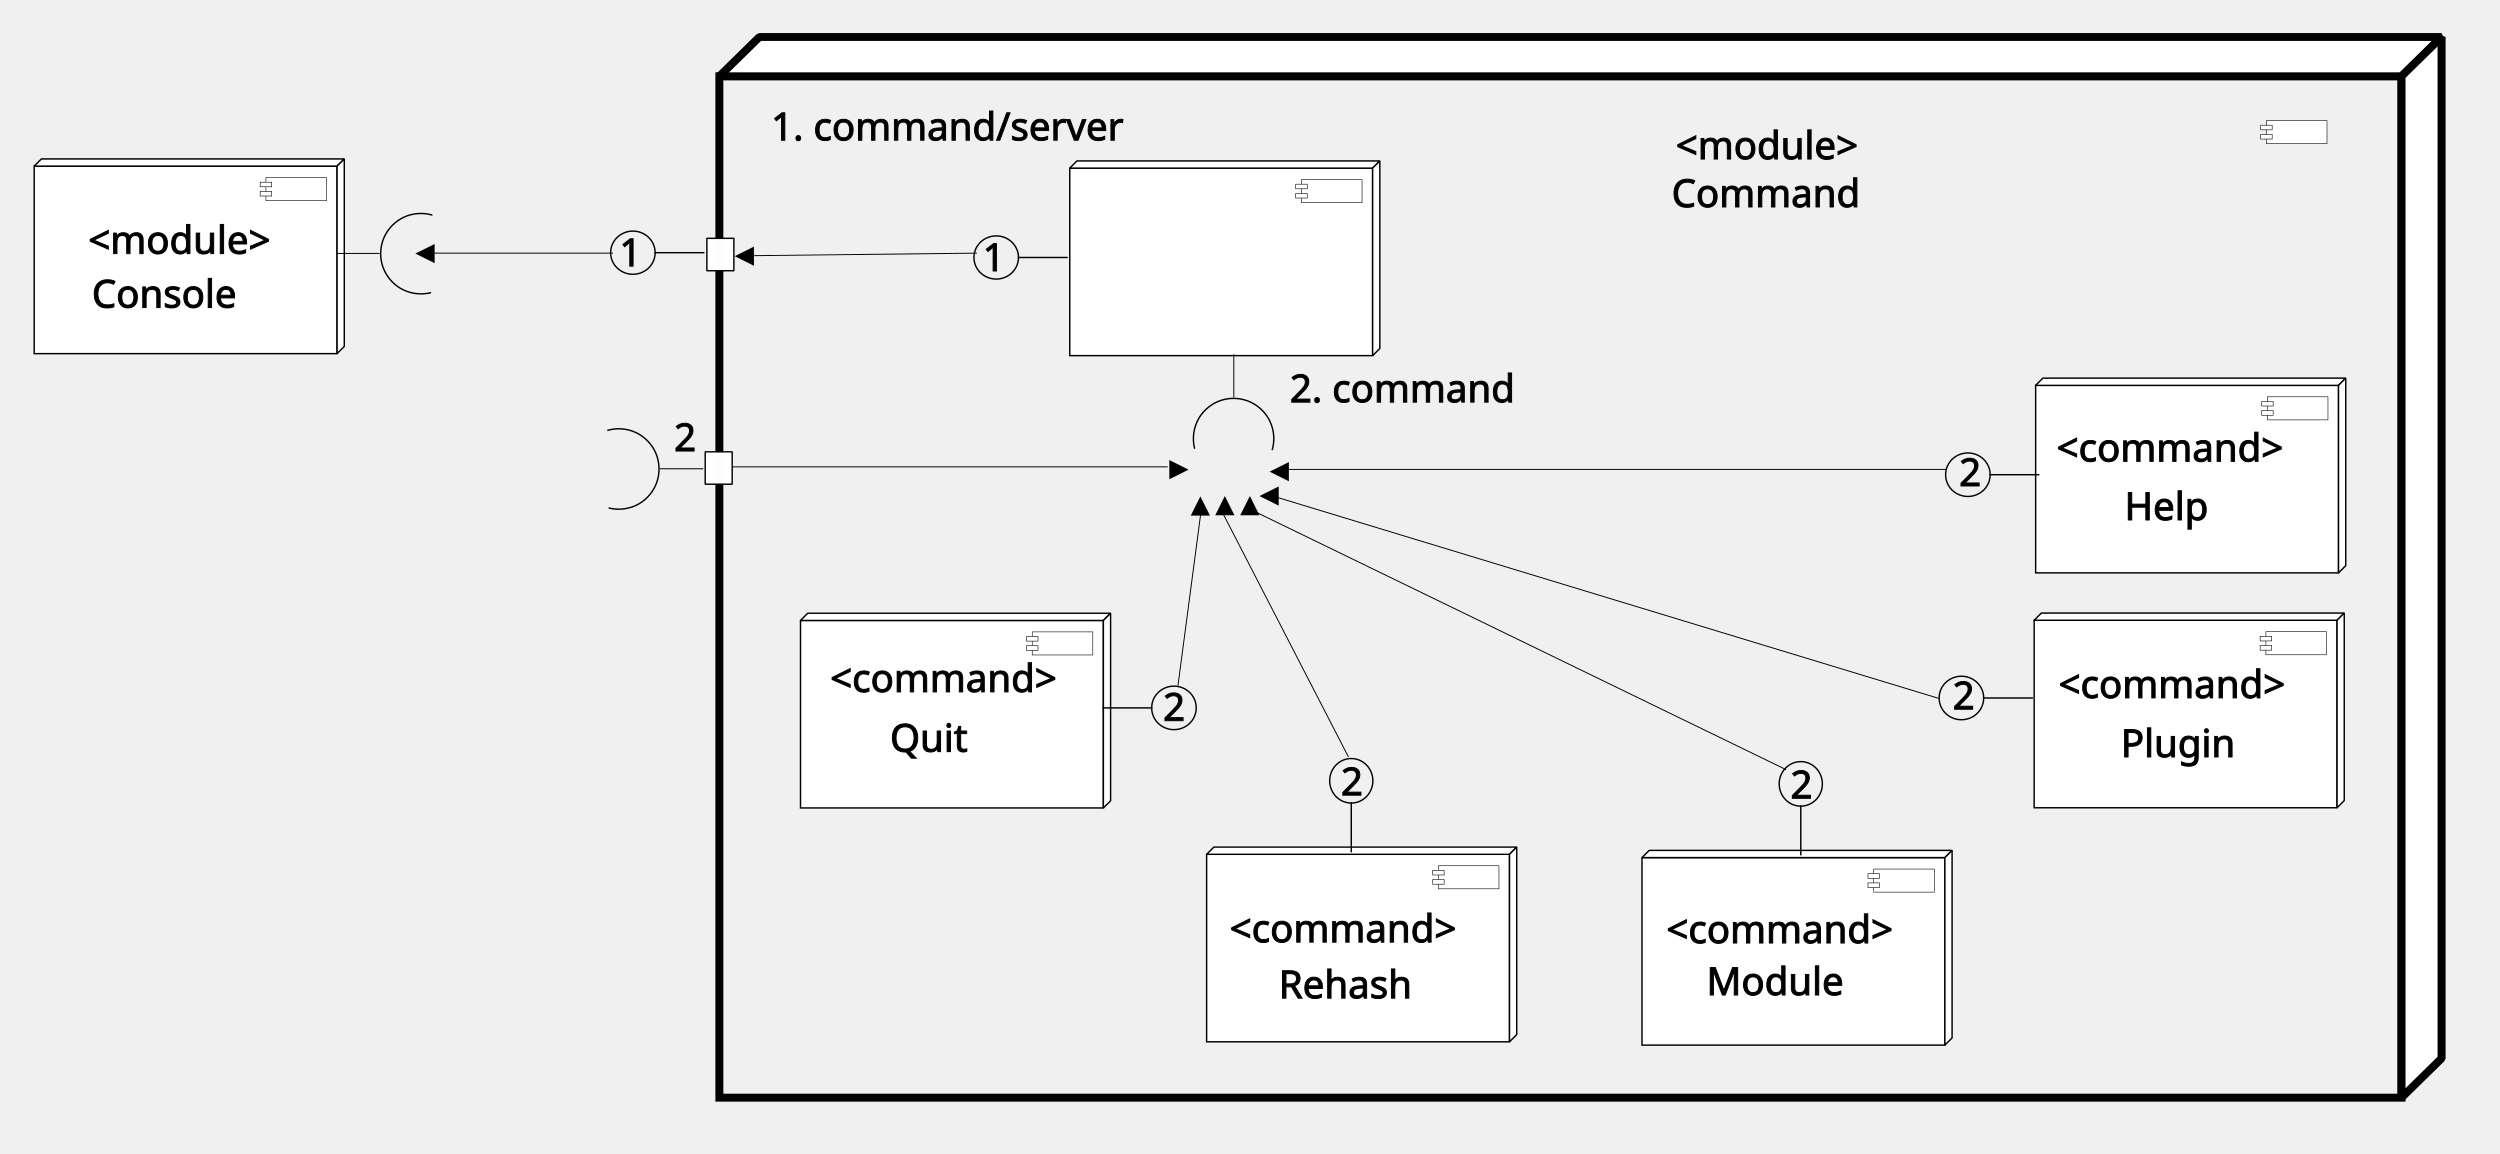
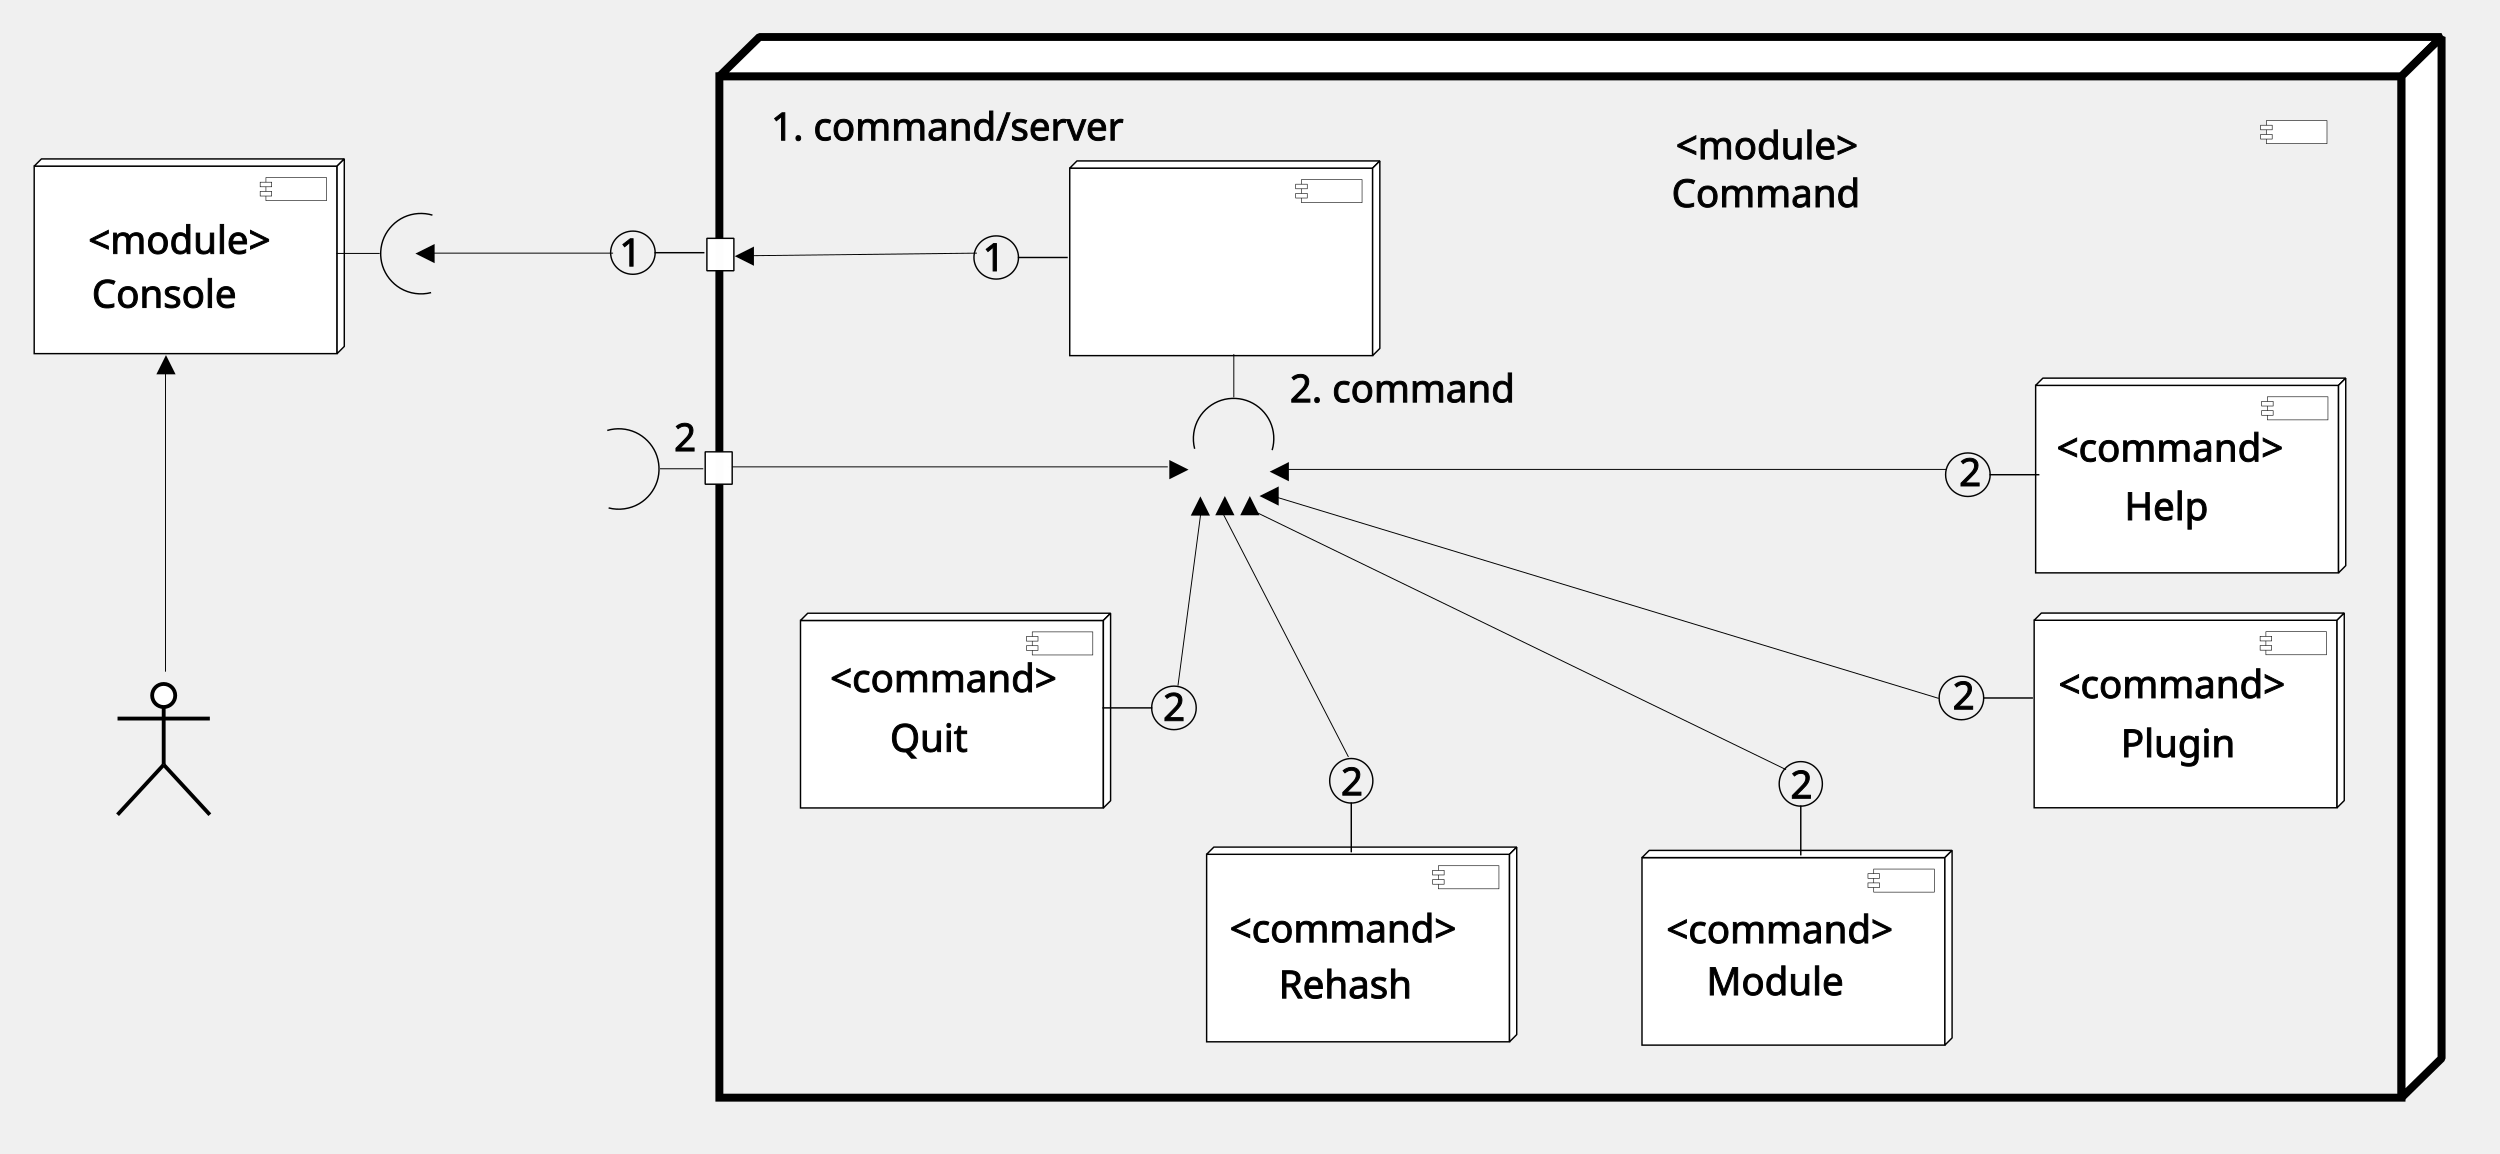
<svg xmlns="http://www.w3.org/2000/svg" viewBox="165 100 2600 1200" id="svg4022" version="1.1" width="100%" height="100%" style="stroke:#000000">
  <defs id="defs4148">
    </defs>
  <style type="text/css" id="style4024">
* {
	stroke: black;
}

text {
	fill: black;
	stroke: none;
	font-size: 10px;
	font-family: sans-serif;
}

rect, ellipse {
	fill: white;
}

polygon {
	stroke-miterlimit: 1;
	fill: white;
}
</style>
  <g transform="matrix(1.5,0,0,1.5,-618.2297,63.64504)" id="g3357-4-8-0" style="stroke:#000000">
    <rect style="fill:#ffffff;stroke:#000000" id="rect4044-5-4-2-2" height="130" width="210" y="139.422" x="545.861" />
    <g id="g3309-9-3-8" style="stroke:#000000">
      <g id="g3301-9-0-9" style="stroke:#000000">
        <polygon style="fill:#ffffff;stroke:#000000;stroke-miterlimit:1" transform="translate(170.8606,-100.578)" id="polygon4046-6-2-15-5" points="375,240 380,235 590,235 585,240 " />
        <polygon style="fill:#ffffff;stroke:#000000;stroke-miterlimit:1" transform="translate(170.8606,-100.578)" id="polygon4048-6-0-8-4" points="585,240 590,235 590,365 585,370 " />
      </g>
      <g id="g4274-8-3-5-4-5" transform="matrix(0.4,0,0,0.4,548.5323,95.35455)" style="stroke:#000000">
        <rect id="rect4090-5-5-8-8-7" height="40" width="105" y="130" x="395" style="fill:#ffffff;stroke:#000000" />
        <rect id="rect4092-1-9-4-9-9" height="8" width="20" y="138" x="385" style="fill:#ffffff;stroke:#000000" />
        <rect id="rect4094-3-4-9-7-0" height="8" width="20" y="154" x="385" style="fill:#ffffff;stroke:#000000" />
      </g>
    </g>
  </g>
  <g transform="matrix(1.5,0,0,1.5,458.7394,65.72078)" id="g3357-4-8-2-7-0" style="stroke:#000000">
    <rect style="fill:#ffffff;stroke:#000000" id="rect4044-5-4-2-4-6-1" height="130" width="210" y="139.422" x="545.861" />
    <g id="g3309-9-3-7-5-7" style="stroke:#000000">
      <g id="g3301-9-0-7-7-0" style="stroke:#000000">
        <polygon style="fill:#ffffff;stroke:#000000;stroke-miterlimit:1" transform="translate(170.8606,-100.578)" id="polygon4046-6-2-15-7-7-2" points="590,235 585,240 375,240 380,235 " />
        <polygon style="fill:#ffffff;stroke:#000000;stroke-miterlimit:1" transform="translate(170.8606,-100.578)" id="polygon4048-6-0-8-5-5-6" points="590,365 585,370 585,240 590,235 " />
      </g>
      <g id="g4274-8-3-5-4-4-5-0-1" transform="matrix(0.4,0,0,0.4,548.5323,95.35455)" style="stroke:#000000">
        <rect id="rect4090-5-5-8-8-9-4-1-9" height="40" width="105" y="130" x="395" style="fill:#ffffff;stroke:#000000" />
        <rect id="rect4092-1-9-4-9-9-1-1" height="8" width="20" y="138" x="385" style="fill:#ffffff;stroke:#000000" />
        <rect id="rect4094-3-4-9-7-2-7-0" height="8" width="20" y="154" x="385" style="fill:#ffffff;stroke:#000000" />
      </g>
    </g>
  </g>
  <path style="fill:none;stroke:#000000;stroke-width:1.5px;stroke-linecap:butt;stroke-linejoin:miter;stroke-opacity:1" d="m 1488.027,568.151 c 2.9,-9.68 2.136,-20.41 -2.106,-29.581 -4.242,-9.171 -11.924,-16.702 -21.178,-20.76 -9.254,-4.058 -19.997,-4.608 -29.617,-1.516 -9.62,3.092 -18.03,9.799 -23.186,18.489 -5.636,9.499 -7.291,21.278 -4.492,31.963" id="path4999-4-0-4" />
  <g transform="matrix(1.5,0,0,1.5,178.7238,536.13)" id="g3357-4-8" style="stroke:#000000">
    <rect style="fill:#ffffff;stroke:#000000" id="rect4044-5-4-2" height="130" width="210" y="139.422" x="545.861" />
    <g id="g3309-9-3" style="stroke:#000000">
      <g id="g3301-9-0" style="stroke:#000000">
        <polygon style="fill:#ffffff;stroke:#000000;stroke-miterlimit:1" transform="translate(170.8606,-100.578)" id="polygon4046-6-2-15" points="585,240 375,240 380,235 590,235 " />
        <polygon style="fill:#ffffff;stroke:#000000;stroke-miterlimit:1" transform="translate(170.8606,-100.578)" id="polygon4048-6-0-8" points="585,370 585,240 590,235 590,365 " />
      </g>
      <g id="g4274-8-3-5-4" transform="matrix(0.4,0,0,0.4,548.5323,95.35455)" style="stroke:#000000">
        <rect id="rect4090-5-5-8-8" height="40" width="105" y="130" x="395" style="fill:#ffffff;stroke:#000000" />
        <rect id="rect4092-1-9-4-9" height="8" width="20" y="138" x="385" style="fill:#ffffff;stroke:#000000" />
        <rect id="rect4094-3-4-9-7" height="8" width="20" y="154" x="385" style="fill:#ffffff;stroke:#000000" />
      </g>
    </g>
  </g>
  <path transform="matrix(-1.5,0,0,-1.5,1827.258,876.8226)" style="opacity:0.99;fill:none;stroke:#000000;stroke-width:1;stroke-linecap:butt;stroke-linejoin:bevel;stroke-miterlimit:0;stroke-opacity:1;stroke-dasharray:none" id="path4963-2-2-4-4" d="m 309.669,27.077 a 15.437,14.969 0 1 1 -30.873,0 15.437,14.969 0 1 1 30.873,0 z" />
  <path style="fill:none;stroke:#000000;stroke-width:1.5px;stroke-linecap:butt;stroke-linejoin:miter;stroke-opacity:1" d="m 1363.456,836.206 -51.923,0" id="path3128-4-9-9" />
  <g transform="matrix(1.5,0,0,1.5,601.1022,779.3432)" id="g3357-4-8-2-7-3-8-3-7" style="stroke:#000000">
    <rect style="fill:#ffffff;stroke:#000000" id="rect4044-5-4-2-4-6-7-6-1-6" height="130" width="210" y="139.422" x="545.861" />
    <g id="g3309-9-3-7-5-4-7-2-6" style="stroke:#000000">
      <g id="g3301-9-0-7-7-3-6-5-4" style="stroke:#000000">
        <polygon style="fill:#ffffff;stroke:#000000;stroke-miterlimit:1" transform="translate(170.8606,-100.578)" id="polygon4046-6-2-15-7-7-8-7-1-0" points="590,235 585,240 375,240 380,235 " />
        <polygon style="fill:#ffffff;stroke:#000000;stroke-miterlimit:1" transform="translate(170.8606,-100.578)" id="polygon4048-6-0-8-5-5-5-6-9-2" points="590,365 585,370 585,240 590,235 " />
      </g>
      <g id="g4274-8-3-5-4-4-5-0-3-3-9" transform="matrix(0.4,0,0,0.4,548.5323,95.35455)" style="stroke:#000000">
        <rect id="rect4090-5-5-8-8-9-4-1-1-7-9" height="40" width="105" y="130" x="395" style="fill:#ffffff;stroke:#000000" />
        <rect id="rect4092-1-9-4-9-9-1-8-9-6-3" height="8" width="20" y="138" x="385" style="fill:#ffffff;stroke:#000000" />
        <rect id="rect4094-3-4-9-7-2-7-4-4-1-1" height="8" width="20" y="154" x="385" style="fill:#ffffff;stroke:#000000" />
      </g>
    </g>
  </g>
  <text xml:space="preserve" style="font-size:68.562px;font-style:normal;font-weight:normal;line-height:125%;letter-spacing:0px;word-spacing:0px;fill:#000000;fill-opacity:1;stroke:none;font-family:Sans;-inkscape-font-specification:Sans" x="-381.113" y="710.599" id="text4386" transform="scale(0.8875409,1.126709)">
    <tspan id="tspan4388" style="font-style:normal;stroke:#000000;stroke-width:1.714;-inkscape-font-specification:Sans" x="-381.113" y="710.599" />
  </text>
  <text xml:space="preserve" style="font-size:34.281px;font-style:normal;font-variant:normal;font-weight:normal;font-stretch:normal;text-align:center;line-height:125%;letter-spacing:0px;word-spacing:0px;writing-mode:lr-tb;text-anchor:middle;fill:#000000;fill-opacity:1;stroke:none;font-family:Sans;-inkscape-font-specification:Sans" x="568.809" y="713.178" id="text5305-2" transform="scale(0.8875409,1.126709)">
    <tspan style="font-size:34.281px;font-style:normal;font-variant:normal;font-weight:normal;font-stretch:normal;text-align:center;line-height:125%;writing-mode:lr-tb;text-anchor:middle;stroke:#000000;stroke-width:1.714;font-family:Sans;-inkscape-font-specification:Sans" x="568.809" y="713.178" id="tspan3957" />
  </text>
  <text xml:space="preserve" style="font-size:68.562px;font-style:normal;font-weight:normal;line-height:125%;letter-spacing:0px;word-spacing:0px;fill:#000000;fill-opacity:1;stroke:none;font-family:Sans;-inkscape-font-specification:Sans" x="-565.526" y="766.724" id="text5370" transform="scale(0.8875409,1.126709)">
    <tspan id="tspan5372" style="stroke:#000000;stroke-width:1.714" x="-565.526" y="766.724" />
  </text>
  <text xml:space="preserve" style="font-size:40px;font-style:normal;font-weight:normal;text-align:center;line-height:125%;letter-spacing:0px;word-spacing:0px;text-anchor:middle;fill:#000000;fill-opacity:1;stroke:none;font-family:Sans;-inkscape-font-specification:Sans" x="361.796" y="419.87" id="text3967">
    <tspan id="tspan3969" style="text-align:center;text-anchor:middle;stroke:#000000" x="361.796" y="419.87">Console</tspan>
    <tspan style="text-align:center;text-anchor:middle;stroke:#000000" x="361.796" y="469.87" id="tspan3971" />
  </text>
  <g id="g6373" transform="translate(-610,260)" style="stroke:#000000">
    <path d="m 309.669,27.077 c 0,8.267 -6.911,14.969 -15.437,14.969 -8.525,0 -15.437,-6.702 -15.437,-14.969 0,-8.267 6.911,-14.969 15.437,-14.969 8.525,0 15.437,6.702 15.437,14.969 z" id="path4963-2-2-4-4-5-4-9" style="opacity:0.99;fill:none;stroke:#000000;stroke-width:1;stroke-linecap:butt;stroke-linejoin:bevel;stroke-miterlimit:0;stroke-opacity:1;stroke-dasharray:none" transform="matrix(1.5,0,0,-1.5,1369.711,148.398)" />
    <path id="path3128-4-9-9-6-4-8" d="m 1833.514,107.782 51.923,0" style="fill:none;stroke:#000000;stroke-width:1.5px;stroke-linecap:butt;stroke-linejoin:miter;stroke-opacity:1" />
    <text id="text3973" y="121.831" x="1797.071" style="font-size:40px;font-style:normal;font-weight:normal;line-height:125%;letter-spacing:0px;word-spacing:0px;fill:#000000;fill-opacity:1;stroke:none;font-family:Sans;-inkscape-font-specification:Sans" xml:space="preserve">
      <tspan y="121.831" x="1797.071" style="stroke:#000000" id="tspan3975">1</tspan>
    </text>
  </g>
  <text xml:space="preserve" style="font-size:40px;font-style:normal;font-weight:normal;line-height:125%;letter-spacing:0px;word-spacing:0px;fill:#000000;fill-opacity:1;stroke:none;font-family:Sans;-inkscape-font-specification:Sans" x="967.009" y="245.848" id="text4061">
    <tspan id="tspan4063" style="stroke:#000000" x="967.009" y="245.848">1. command/server</tspan>
  </text>
  <text xml:space="preserve" style="font-size:40px;font-style:normal;font-weight:normal;line-height:125%;letter-spacing:0px;word-spacing:0px;fill:#000000;fill-opacity:1;stroke:none;font-family:Sans;-inkscape-font-specification:Sans" x="1506.494" y="518.239" id="text4065">
    <tspan id="tspan4067" style="stroke:#000000" x="1506.494" y="518.239">2. command</tspan>
  </text>
  <text xml:space="preserve" style="font-size:40px;font-style:normal;font-weight:normal;text-align:center;line-height:125%;letter-spacing:0px;word-spacing:0px;text-anchor:middle;fill:#000000;fill-opacity:1;stroke:none;font-family:Sans;-inkscape-font-specification:Sans" x="2017.126" y="315.248" id="text4069">
    <tspan style="text-align:center;text-anchor:middle;stroke:#000000" x="2017.126" y="315.248" id="tspan4073">Command</tspan>
  </text>
  <text xml:space="preserve" style="font-size:40px;font-style:normal;font-weight:normal;text-align:center;line-height:125%;letter-spacing:0px;word-spacing:0px;text-anchor:middle;fill:#000000;fill-opacity:1;stroke:none;font-family:Sans;-inkscape-font-specification:Sans" x="1156.997" y="881.724" id="text4075">
    <tspan id="tspan4077" style="text-align:center;text-anchor:middle;stroke:#000000" x="1156.997" y="881.724">Quit</tspan>
    <tspan style="text-align:center;text-anchor:middle;stroke:#000000" x="1156.997" y="931.724" id="tspan4079" />
  </text>
  <text xml:space="preserve" style="font-size:40px;font-style:normal;font-weight:normal;text-align:center;line-height:125%;letter-spacing:0px;word-spacing:0px;text-anchor:middle;fill:#000000;fill-opacity:1;stroke:none;font-family:Sans;-inkscape-font-specification:Sans" x="1579.766" y="1138.094" id="text3961-2">
    <tspan style="text-align:center;text-anchor:middle;stroke:#000000" x="1579.766" y="1138.094" id="tspan3965-4">Rehash</tspan>
  </text>
  <text xml:space="preserve" style="font-size:40px;font-style:normal;font-weight:normal;line-height:125%;letter-spacing:0px;word-spacing:0px;fill:#000000;fill-opacity:1;stroke:none;font-family:Sans;-inkscape-font-specification:Sans" x="256.839" y="363.816" id="text3661">
    <tspan id="tspan3663" style="font-size:40px;stroke:#000000" x="256.839" y="363.816">&lt;module&gt;</tspan>
  </text>
  <path style="fill:none;stroke:#000000;stroke-width:1px;stroke-linecap:butt;stroke-linejoin:miter;stroke-opacity:1" d="m 1379.492,585.538 -457.785,0" id="path7463" />
  <g id="g6089" transform="translate(-614,260)" style="stroke:#000000">
    <rect style="fill:none;stroke:#000000;stroke-width:8.251" id="rect4044-5-4-2-4-6-7-3" height="1062.264" width="1749.423" y="-80.692" x="1527.148" />
    <g transform="matrix(8.330584,0,0,8.171258,-3020.188,-1219.945)" style="stroke:#000000" id="g3301-9-0-7-7-3-3">
      <polygon points="585,240 375,240 380,235 590,235 " id="polygon4046-6-2-15-7-7-8-4" transform="translate(170.8606,-100.578)" style="fill:#ffffff;stroke:#000000;stroke-miterlimit:1" />
      <polygon points="585,370 585,240 590,235 590,365 " id="polygon4048-6-0-8-5-5-5-3" transform="translate(170.8606,-100.578)" style="fill:#ffffff;stroke:#000000;stroke-miterlimit:1" />
    </g>
  </g>
  <rect style="opacity:0.99;fill:#ffffff;fill-opacity:1;stroke:#000000;stroke-width:1.5;stroke-linecap:butt;stroke-linejoin:bevel;stroke-miterlimit:0;stroke-opacity:1;stroke-dasharray:none" id="rect4959-8-0" width="28.067" height="33.68" x="898.407" y="569.903" />
  <text xml:space="preserve" style="font-size:40px;font-style:normal;font-weight:normal;line-height:125%;letter-spacing:0px;word-spacing:0px;fill:#000000;fill-opacity:1;stroke:none;font-family:Sans;-inkscape-font-specification:Sans" x="1374.609" y="849.519" id="text3973-3-5-5">
    <tspan id="tspan3975-7-1-4" style="stroke:#000000" x="1374.609" y="849.519">2</tspan>
  </text>
  <text xml:space="preserve" style="font-size:40px;font-style:normal;font-weight:normal;line-height:125%;letter-spacing:0px;word-spacing:0px;fill:#000000;fill-opacity:1;stroke:none;font-family:Sans;-inkscape-font-specification:Sans" x="1907.839" y="265.427" id="text3661-0">
    <tspan id="tspan3663-8" style="font-size:40px;stroke:#000000" x="1907.839" y="265.427">&lt;module&gt;</tspan>
  </text>
  <text xml:space="preserve" style="font-size:40px;font-style:normal;font-weight:normal;line-height:125%;letter-spacing:0px;word-spacing:0px;fill:#000000;fill-opacity:1;stroke:none;font-family:Sans;-inkscape-font-specification:Sans" x="1028.36" y="819.578" id="text3661-0-8">
    <tspan id="tspan3663-8-0" style="font-size:40px;stroke:#000000" x="1028.36" y="819.578">&lt;command&gt;</tspan>
  </text>
  <text xml:space="preserve" style="font-size:40px;font-style:normal;font-weight:normal;line-height:125%;letter-spacing:0px;word-spacing:0px;fill:#000000;fill-opacity:1;stroke:none;font-family:Sans;-inkscape-font-specification:Sans" x="1443.891" y="1079.858" id="text3661-0-8-4">
    <tspan id="tspan3663-8-0-8" style="font-size:40px;stroke:#000000" x="1443.891" y="1079.858">&lt;command&gt;</tspan>
  </text>
  <rect x="2282.066" y="500.774" width="315" height="195" id="rect4044-5-4-2-4-6-7-6-1" style="fill:#ffffff;stroke:#000000;stroke-width:1.5" />
  <g style="stroke:#000000" id="g3309-9-3-7-5-4-7-2" transform="matrix(1.5,0,0,1.5,1463.275,291.6405)">
    <g style="stroke:#000000" id="g3301-9-0-7-7-3-6-5">
      <polygon points="590,235 585,240 375,240 380,235 " id="polygon4046-6-2-15-7-7-8-7-1" transform="translate(170.8606,-100.578)" style="fill:#ffffff;stroke:#000000;stroke-miterlimit:1" />
      <polygon points="590,365 585,370 585,240 590,235 " id="polygon4048-6-0-8-5-5-5-6-9" transform="translate(170.8606,-100.578)" style="fill:#ffffff;stroke:#000000;stroke-miterlimit:1" />
    </g>
    <g style="stroke:#000000" transform="matrix(0.4,0,0,0.4,548.5323,95.35455)" id="g4274-8-3-5-4-4-5-0-3-3">
      <rect style="fill:#ffffff;stroke:#000000" x="395" y="130" width="105" height="40" id="rect4090-5-5-8-8-9-4-1-1-7" />
      <rect style="fill:#ffffff;stroke:#000000" x="385" y="138" width="20" height="8" id="rect4092-1-9-4-9-9-1-8-9-6" />
      <rect style="fill:#ffffff;stroke:#000000" x="385" y="154" width="20" height="8" id="rect4094-3-4-9-7-2-7-4-4-1" />
    </g>
    <g style="stroke:#000000" transform="matrix(0.4,0,0,0.4,547.8628,-96.15012)" id="g4274-8-3-5-4-4-5-0-3-3-6">
      <rect style="fill:#ffffff;stroke:#000000" x="395" y="130" width="105" height="40" id="rect4090-5-5-8-8-9-4-1-1-7-6" />
      <rect style="fill:#ffffff;stroke:#000000" x="385" y="138" width="20" height="8" id="rect4092-1-9-4-9-9-1-8-9-6-5" />
      <rect style="fill:#ffffff;stroke:#000000" x="385" y="154" width="20" height="8" id="rect4094-3-4-9-7-2-7-4-4-1-9" />
    </g>
  </g>
  <path transform="matrix(1.5,0,0,-1.5,1770.247,634.3177)" style="opacity:0.99;fill:none;stroke:#000000;stroke-width:1;stroke-linecap:butt;stroke-linejoin:bevel;stroke-miterlimit:0;stroke-opacity:1;stroke-dasharray:none" id="path4963-2-2-4-4-5-4-8-8-0" d="m 309.669,27.077 a 15.437,14.969 0 1 1 -30.873,0 15.437,14.969 0 1 1 30.873,0 z" />
  <path style="fill:none;stroke:#000000;stroke-width:1.5px;stroke-linecap:butt;stroke-linejoin:miter;stroke-opacity:1" d="m 2234.05,593.702 51.923,0" id="path3128-4-9-9-6-4-9-8-9" />
  <text xml:space="preserve" style="font-size:40px;font-style:normal;font-weight:normal;line-height:125%;letter-spacing:0px;word-spacing:0px;fill:#000000;fill-opacity:1;stroke:none;font-family:Sans;-inkscape-font-specification:Sans" x="2202.511" y="605.442" id="text3973-3-5">
    <tspan id="tspan3975-7-1" style="stroke:#000000" x="2202.511" y="605.442">2</tspan>
  </text>
  <text xml:space="preserve" style="font-size:40px;font-style:normal;font-weight:normal;text-align:center;line-height:125%;letter-spacing:0px;word-spacing:0px;text-anchor:middle;fill:#000000;fill-opacity:1;stroke:none;font-family:Sans;-inkscape-font-specification:Sans" x="2433.704" y="640.783" id="text3961-8">
    <tspan style="text-align:center;text-anchor:middle;stroke:#000000" x="2433.704" y="640.783" id="tspan3965-1">Help</tspan>
  </text>
  <text xml:space="preserve" style="font-size:40px;font-style:normal;font-weight:normal;line-height:125%;letter-spacing:0px;word-spacing:0px;fill:#000000;fill-opacity:1;stroke:none;font-family:Sans;-inkscape-font-specification:Sans" x="2303.891" y="579.858" id="text3661-0-8-4-9">
    <tspan id="tspan3663-8-0-8-9" style="font-size:40px;stroke:#000000" x="2303.891" y="579.858">&lt;command&gt;</tspan>
  </text>
  <g transform="matrix(1.5,0,0,1.5,1461.729,535.9424)" id="g3357-4-8-2-7-3-8" style="stroke:#000000">
    <rect style="fill:#ffffff;stroke:#000000" id="rect4044-5-4-2-4-6-7-6" height="130" width="210" y="139.422" x="545.861" />
    <g id="g3309-9-3-7-5-4-7" style="stroke:#000000">
      <g id="g3301-9-0-7-7-3-6" style="stroke:#000000">
        <polygon style="fill:#ffffff;stroke:#000000;stroke-miterlimit:1" transform="translate(170.8606,-100.578)" id="polygon4046-6-2-15-7-7-8-7" points="375,240 380,235 590,235 585,240 " />
        <polygon style="fill:#ffffff;stroke:#000000;stroke-miterlimit:1" transform="translate(170.8606,-100.578)" id="polygon4048-6-0-8-5-5-5-6" points="585,240 590,235 590,365 585,370 " />
      </g>
      <g id="g4274-8-3-5-4-4-5-0-3" transform="matrix(0.4,0,0,0.4,548.5323,95.35455)" style="stroke:#000000">
        <rect id="rect4090-5-5-8-8-9-4-1-1" height="40" width="105" y="130" x="395" style="fill:#ffffff;stroke:#000000" />
        <rect id="rect4092-1-9-4-9-9-1-8-9" height="8" width="20" y="138" x="385" style="fill:#ffffff;stroke:#000000" />
        <rect id="rect4094-3-4-9-7-2-7-4-4" height="8" width="20" y="154" x="385" style="fill:#ffffff;stroke:#000000" />
      </g>
    </g>
  </g>
  <text xml:space="preserve" style="font-size:40px;font-style:normal;font-weight:normal;text-align:center;line-height:125%;letter-spacing:0px;word-spacing:0px;text-anchor:middle;fill:#000000;fill-opacity:1;stroke:none;font-family:Sans;-inkscape-font-specification:Sans" x="2445.753" y="887.297" id="text3961">
    <tspan style="text-align:center;text-anchor:middle;stroke:#000000" x="2445.753" y="887.297" id="tspan3965">Plugin</tspan>
  </text>
  <text xml:space="preserve" style="font-size:40px;font-style:normal;font-weight:normal;line-height:125%;letter-spacing:0px;word-spacing:0px;fill:#000000;fill-opacity:1;stroke:none;font-family:Sans;-inkscape-font-specification:Sans" x="2305.891" y="825.858" id="text3661-0-8-4-5">
    <tspan id="tspan3663-8-0-8-7" style="font-size:40px;stroke:#000000" x="2305.891" y="825.858">&lt;command&gt;</tspan>
  </text>
  <g transform="matrix(1.5,0,0,1.5,1053.88,782.787)" id="g3357-4-8-2-7-3" style="stroke:#000000">
    <rect style="fill:#ffffff;stroke:#000000" id="rect4044-5-4-2-4-6-7" height="130" width="210" y="139.422" x="545.861" />
    <g id="g3309-9-3-7-5-4" style="stroke:#000000">
      <g id="g3301-9-0-7-7-3" style="stroke:#000000">
        <polygon style="fill:#ffffff;stroke:#000000;stroke-miterlimit:1" transform="translate(170.8606,-100.578)" id="polygon4046-6-2-15-7-7-8" points="590,235 585,240 375,240 380,235 " />
        <polygon style="fill:#ffffff;stroke:#000000;stroke-miterlimit:1" transform="translate(170.8606,-100.578)" id="polygon4048-6-0-8-5-5-5" points="590,365 585,370 585,240 590,235 " />
      </g>
      <g id="g4274-8-3-5-4-4-5-0" transform="matrix(0.4,0,0,0.4,548.5323,95.35455)" style="stroke:#000000">
        <rect id="rect4090-5-5-8-8-9-4-1" height="40" width="105" y="130" x="395" style="fill:#ffffff;stroke:#000000" />
        <rect id="rect4092-1-9-4-9-9-1-8" height="8" width="20" y="138" x="385" style="fill:#ffffff;stroke:#000000" />
        <rect id="rect4094-3-4-9-7-2-7-4" height="8" width="20" y="154" x="385" style="fill:#ffffff;stroke:#000000" />
      </g>
    </g>
  </g>
  <g id="g6232" transform="matrix(0,1,-1,0,2862.66,-1480.964)" style="stroke:#000000">
    <path d="m 309.669,27.077 c 0,8.267 -6.911,14.969 -15.437,14.969 -8.525,0 -15.437,-6.702 -15.437,-14.969 0,-8.267 6.911,-14.969 15.437,-14.969 8.525,0 15.437,6.702 15.437,14.969 z" id="path4963-2-2-4-4-5-4-8" style="opacity:0.99;fill:none;stroke:#000000;stroke-width:1;stroke-linecap:butt;stroke-linejoin:bevel;stroke-miterlimit:0;stroke-opacity:1;stroke-dasharray:none" transform="matrix(1.5,0,0,-1.5,1954.852,865.4641)" />
    <path id="path3128-4-9-9-6-4-9" d="m 2418.654,824.848 51.923,0" style="fill:none;stroke:#000000;stroke-width:1.5px;stroke-linecap:butt;stroke-linejoin:miter;stroke-opacity:1" />
    <text id="text3973-3-3-1" y="2411.204" x="-835.574" style="font-size:40px;font-style:normal;font-weight:normal;line-height:125%;letter-spacing:0px;word-spacing:0px;fill:#000000;fill-opacity:1;stroke:none;font-family:Sans;-inkscape-font-specification:Sans" xml:space="preserve" transform="matrix(0,-1,1,0,0,0)">
      <tspan y="2411.204" x="-835.574" style="stroke:#000000" id="tspan3975-7-7-5">2</tspan>
    </text>
  </g>
  <text xml:space="preserve" style="font-size:40px;font-style:normal;font-weight:normal;text-align:center;line-height:125%;letter-spacing:0px;word-spacing:0px;text-anchor:middle;fill:#000000;fill-opacity:1;stroke:none;font-family:Sans;-inkscape-font-specification:Sans" x="2037.109" y="1134.821" id="text4127">
    <tspan id="tspan4129" style="text-align:center;text-anchor:middle;stroke:#000000" x="2037.109" y="1134.821">Module</tspan>
    <tspan style="text-align:center;text-anchor:middle;stroke:#000000" x="2037.109" y="1184.821" id="tspan4131" />
  </text>
  <text xml:space="preserve" style="font-size:40px;font-style:normal;font-weight:normal;line-height:125%;letter-spacing:0px;word-spacing:0px;fill:#000000;fill-opacity:1;stroke:none;font-family:Sans;-inkscape-font-specification:Sans" x="1898.019" y="1080.74" id="text3661-0-8-4-3">
    <tspan id="tspan3663-8-0-8-78" style="font-size:40px;stroke:#000000" x="1898.019" y="1080.74">&lt;command&gt;</tspan>
  </text>
  <path style="fill:none;stroke:#000000;stroke-width:1px;stroke-linecap:butt;stroke-linejoin:miter;stroke-opacity:1" d="m 1448.169,513.292 0,-44.985" id="path6189" />
  <g id="g6232-3" transform="matrix(0,1,-1,0,2395.171,-1484.181)" style="stroke:#000000">
    <path d="m 309.669,27.077 c 0,8.267 -6.911,14.969 -15.437,14.969 -8.525,0 -15.437,-6.702 -15.437,-14.969 0,-8.267 6.911,-14.969 15.437,-14.969 8.525,0 15.437,6.702 15.437,14.969 z" id="path4963-2-2-4-4-5-4-8-2" style="opacity:0.99;fill:none;stroke:#000000;stroke-width:1;stroke-linecap:butt;stroke-linejoin:bevel;stroke-miterlimit:0;stroke-opacity:1;stroke-dasharray:none" transform="matrix(1.5,0,0,-1.5,1954.852,865.4641)" />
    <path id="path3128-4-9-9-6-4-9-9" d="m 2418.654,824.848 51.923,0" style="fill:none;stroke:#000000;stroke-width:1.5px;stroke-linecap:butt;stroke-linejoin:miter;stroke-opacity:1" />
    <text id="text3973-3-3-1-3" y="2411.204" x="-835.574" style="font-size:40px;font-style:normal;font-weight:normal;line-height:125%;letter-spacing:0px;word-spacing:0px;fill:#000000;fill-opacity:1;stroke:none;font-family:Sans;-inkscape-font-specification:Sans" xml:space="preserve" transform="matrix(0,-1,1,0,0,0)">
      <tspan y="2411.204" x="-835.574" style="stroke:#000000" id="tspan3975-7-7-5-5">2</tspan>
    </text>
  </g>
  <path transform="matrix(1.5,0,0,-1.5,1763.517,866.5239)" style="opacity:0.99;fill:none;stroke:#000000;stroke-width:1;stroke-linecap:butt;stroke-linejoin:bevel;stroke-miterlimit:0;stroke-opacity:1;stroke-dasharray:none" id="path4963-2-2-4-4-5-4-8-8-0-6" d="m 309.669,27.077 a 15.437,14.969 0 1 1 -30.873,0 15.437,14.969 0 1 1 30.873,0 z" />
  <path style="fill:none;stroke:#000000;stroke-width:1.5px;stroke-linecap:butt;stroke-linejoin:miter;stroke-opacity:1" d="m 2227.32,825.908 51.923,0" id="path3128-4-9-9-6-4-9-8-9-4" />
  <text xml:space="preserve" style="font-size:40px;font-style:normal;font-weight:normal;line-height:125%;letter-spacing:0px;word-spacing:0px;fill:#000000;fill-opacity:1;stroke:none;font-family:Sans;-inkscape-font-specification:Sans" x="2195.781" y="837.648" id="text3973-3-5-9">
    <tspan id="tspan3975-7-1-1" style="stroke:#000000" x="2195.781" y="837.648">2</tspan>
  </text>
  <g id="g6505" transform="matrix(0,-1,1,0,273.1232,1668.754)" style="stroke:#000000">
    <path id="path4999-4-0-4-4" d="m 1345.028,341.612 c 2.9,-9.68 2.136,-20.41 -2.106,-29.581 -4.242,-9.171 -11.924,-16.702 -21.178,-20.76 -9.254,-4.058 -19.997,-4.608 -29.617,-1.516 -9.62,3.092 -18.03,9.799 -23.186,18.489 -5.636,9.499 -7.291,21.278 -4.492,31.963" style="fill:none;stroke:#000000;stroke-width:1.5px;stroke-linecap:butt;stroke-linejoin:miter;stroke-opacity:1" />
    <path id="path6189-6" d="m 1305.171,286.753 0,-44.985" style="fill:none;stroke:#000000;stroke-width:1px;stroke-linecap:butt;stroke-linejoin:miter;stroke-opacity:1" />
  </g>
  <rect style="opacity:0.99;fill:#ffffff;fill-opacity:1;stroke:#000000;stroke-width:1.5;stroke-linecap:butt;stroke-linejoin:bevel;stroke-miterlimit:0;stroke-opacity:1;stroke-dasharray:none" id="rect4959-8-0-9" width="28.067" height="33.68" x="900.157" y="347.873" />
  <g id="g6505-7" transform="matrix(0,-1,-1,0,1138.169,1892.692)" style="stroke:#000000">
    <path id="path4999-4-0-4-4-6" d="m 1345.028,341.612 c 2.9,-9.68 2.136,-20.41 -2.106,-29.581 -4.242,-9.171 -11.924,-16.702 -21.178,-20.76 -9.254,-4.058 -19.997,-4.608 -29.617,-1.516 -9.62,3.092 -18.03,9.799 -23.186,18.489 -5.636,9.499 -7.291,21.278 -4.492,31.963" style="fill:none;stroke:#000000;stroke-width:1.5px;stroke-linecap:butt;stroke-linejoin:miter;stroke-opacity:1" />
    <path id="path6189-6-4" d="m 1305.171,286.753 0,-44.985" style="fill:none;stroke:#000000;stroke-width:1px;stroke-linecap:butt;stroke-linejoin:miter;stroke-opacity:1" />
  </g>
  <g id="g6373-2" transform="translate(-987.8557,255.0182)" style="stroke:#000000">
    <path d="m 309.669,27.077 c 0,8.267 -6.911,14.969 -15.437,14.969 -8.525,0 -15.437,-6.702 -15.437,-14.969 0,-8.267 6.911,-14.969 15.437,-14.969 8.525,0 15.437,6.702 15.437,14.969 z" id="path4963-2-2-4-4-5-4-9-5" style="opacity:0.99;fill:none;stroke:#000000;stroke-width:1;stroke-linecap:butt;stroke-linejoin:bevel;stroke-miterlimit:0;stroke-opacity:1;stroke-dasharray:none" transform="matrix(1.5,0,0,-1.5,1369.711,148.398)" />
    <path id="path3128-4-9-9-6-4-8-3" d="m 1833.514,107.782 51.923,0" style="fill:none;stroke:#000000;stroke-width:1.5px;stroke-linecap:butt;stroke-linejoin:miter;stroke-opacity:1" />
    <text id="text3973-4" y="121.831" x="1797.071" style="font-size:40px;font-style:normal;font-weight:normal;line-height:125%;letter-spacing:0px;word-spacing:0px;fill:#000000;fill-opacity:1;stroke:none;font-family:Sans;-inkscape-font-specification:Sans" xml:space="preserve">
      <tspan y="121.831" x="1797.071" style="stroke:#000000" id="tspan3975-6">1</tspan>
    </text>
  </g>
  <text xml:space="preserve" style="font-size:40px;font-style:normal;font-weight:normal;line-height:125%;letter-spacing:0px;word-spacing:0px;fill:#000000;fill-opacity:1;stroke:none;font-family:Sans;-inkscape-font-specification:Sans" x="866.074" y="569.09" id="text6611-3">
    <tspan id="tspan6613-4" style="font-size:40px;stroke:#000000" x="866.074" y="569.09">2</tspan>
  </text>
  <polygon points="285,150 290,147.5 290,152.5 " style="fill:#000000;stroke:none" id="polygon4130-3-6" transform="matrix(0,4,-4,0,2013.392,-523.777)" />
  <polygon points="290,152.5 285,150 290,147.5 " style="fill:#000000;stroke:none" id="polygon4130-3-6-6" transform="matrix(0,4,-4,0,2038.846,-524.1231)" />
  <polygon points="290,147.5 290,152.5 285,150 " style="fill:#000000;stroke:none" id="polygon4130-3-6-66" transform="matrix(0,4,-4,0,2064.846,-524.1231)" />
  <polygon points="290,147.5 290,152.5 285,150 " style="fill:#000000;stroke:none" id="polygon4130-3-6-7" transform="matrix(4,0,0,4,334.8462,15.87689)" />
  <polygon points="285,150 290,147.5 290,152.5 " style="fill:#000000;stroke:none" id="polygon4130-3-6-5" transform="matrix(4,0,0,4,345.4308,-9.47695)" />
  <polygon points="290,152.5 285,150 290,147.5 " style="fill:#000000;stroke:none" id="polygon4130-3-6-5-0" transform="matrix(4,0,0,4,-210.9077,-233.5693)" />
  <polygon points="285,150 290,147.5 290,152.5 " style="fill:#000000;stroke:none" id="polygon4130-3-6-5-03" transform="matrix(-4,0,0,4,2541.092,-11.56925)" />
  <path style="fill:none;stroke:#000000;stroke-width:1px;stroke-linecap:butt;stroke-linejoin:miter;stroke-opacity:1" d="m 1501.215,588.185 688,0" id="path7443" />
  <path style="fill:none;stroke:#000000;stroke-width:1px;stroke-linecap:butt;stroke-linejoin:miter;stroke-opacity:1" d="m 1493.277,617.292 688,209.046" id="path7447" />
  <path style="fill:none;stroke:#000000;stroke-width:1px;stroke-linecap:butt;stroke-linejoin:miter;stroke-opacity:1" d="m 1466.815,630.523 555.692,269.908" id="path7451" />
  <path style="fill:none;stroke:#000000;stroke-width:1px;stroke-linecap:butt;stroke-linejoin:miter;stroke-opacity:1" d="m 1435.062,630.523 132.308,256.677" id="path7455" />
  <path style="fill:none;stroke:#000000;stroke-width:1px;stroke-linecap:butt;stroke-linejoin:miter;stroke-opacity:1" d="M 1413.892,633.169 1390.077,813.108" id="path7459" />
  <polygon points="285,150 290,147.5 290,152.5 " style="fill:#000000;stroke:none" id="polygon4130-3-6-5-0-9" transform="matrix(4,0,0,4,-543,-236.277)" />
  <path style="fill:none;stroke:#000000;stroke-width:1px;stroke-linecap:butt;stroke-linejoin:miter;stroke-opacity:1" d="m 948.169,365.908 232.862,-2.646" id="path7485" />
  <path style="fill:none;stroke:#000000;stroke-width:1px;stroke-linecap:butt;stroke-linejoin:miter;stroke-opacity:1" d="m 612.108,363.262 190.523,0" id="path7493" />
+   <ellipse cx="272" cy="133" rx="3" ry="3" id="ellipse4134" transform="matrix(4,0,0,4,-752.7616,291.3081)" style="fill:#ffffff;stroke:#000000" />
+   <line x1="287.238" y1="847.308" x2="383.238" y2="847.308" id="line4136" style="stroke:#000000;stroke-width:4" />
+   <line x1="335.238" y1="835.308" x2="335.238" y2="895.308" id="line4138" style="stroke:#000000;stroke-width:4" />
+   <line x1="335.238" y1="895.308" x2="287.238" y2="947.308" id="line4140" style="stroke:#000000;stroke-width:4" />
+   <line x1="335.238" y1="895.308" x2="383.238" y2="947.308" id="line4142" style="stroke:#000000;stroke-width:4" />
+   <polygon points="285,150 290,147.5 290,152.5 " style="fill:#000000;stroke:none" id="polygon4130-3-6-5-0-9-2" transform="matrix(0,4,-4,0,937.6139,-670.7122)" />
+   <path style="fill:none;stroke:#000000;stroke-width:1px;stroke-linecap:butt;stroke-linejoin:miter;stroke-opacity:1" d="m 172.142,387.937 0,310.605" id="path9004" transform="translate(165,100)" />
</svg>
